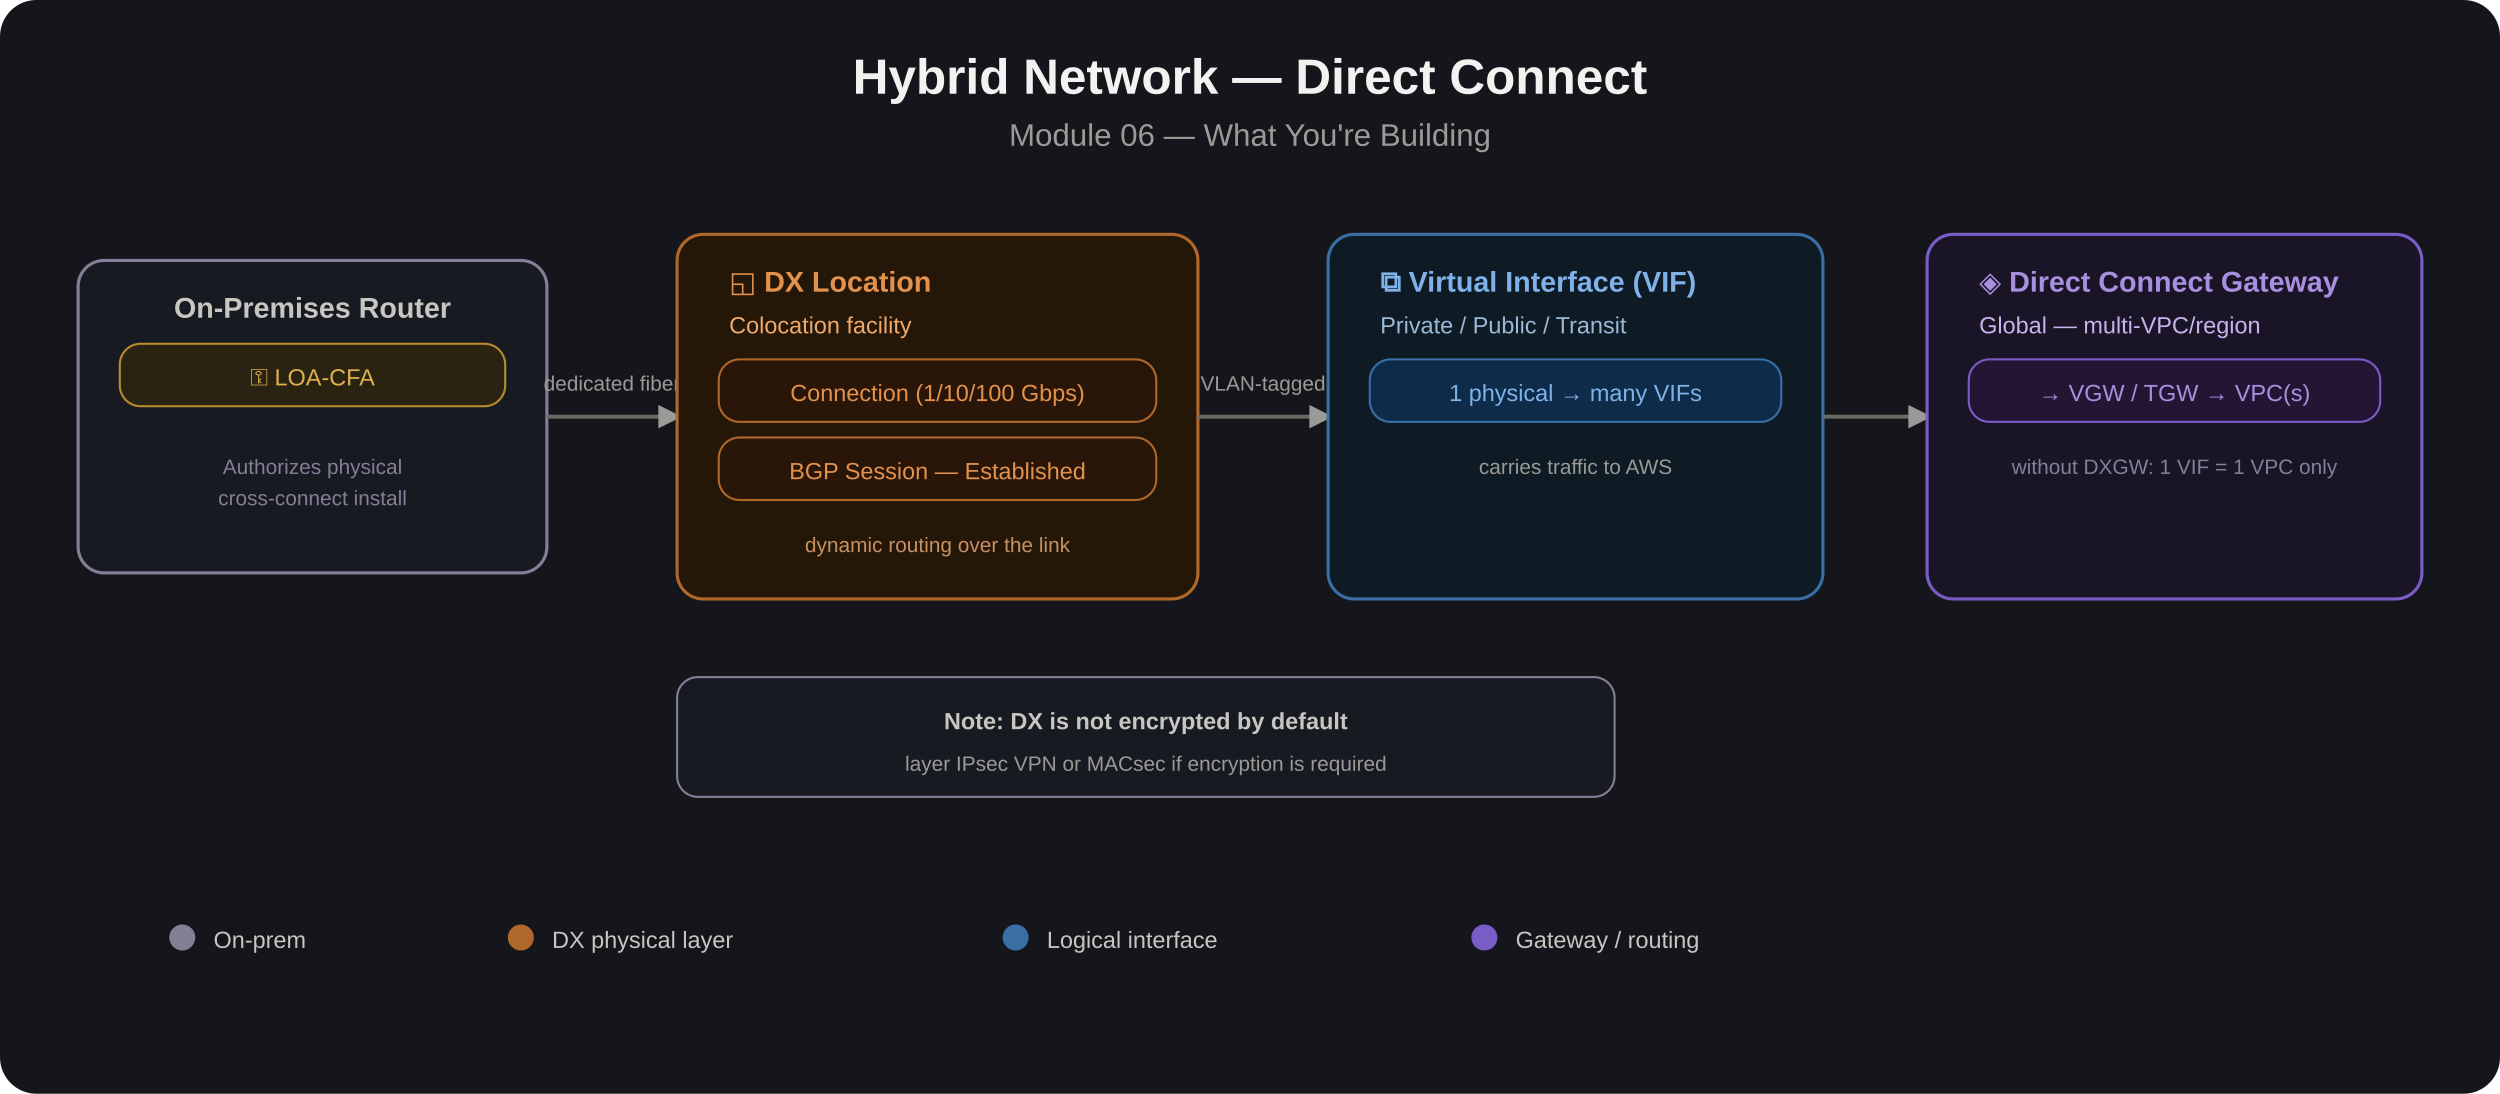
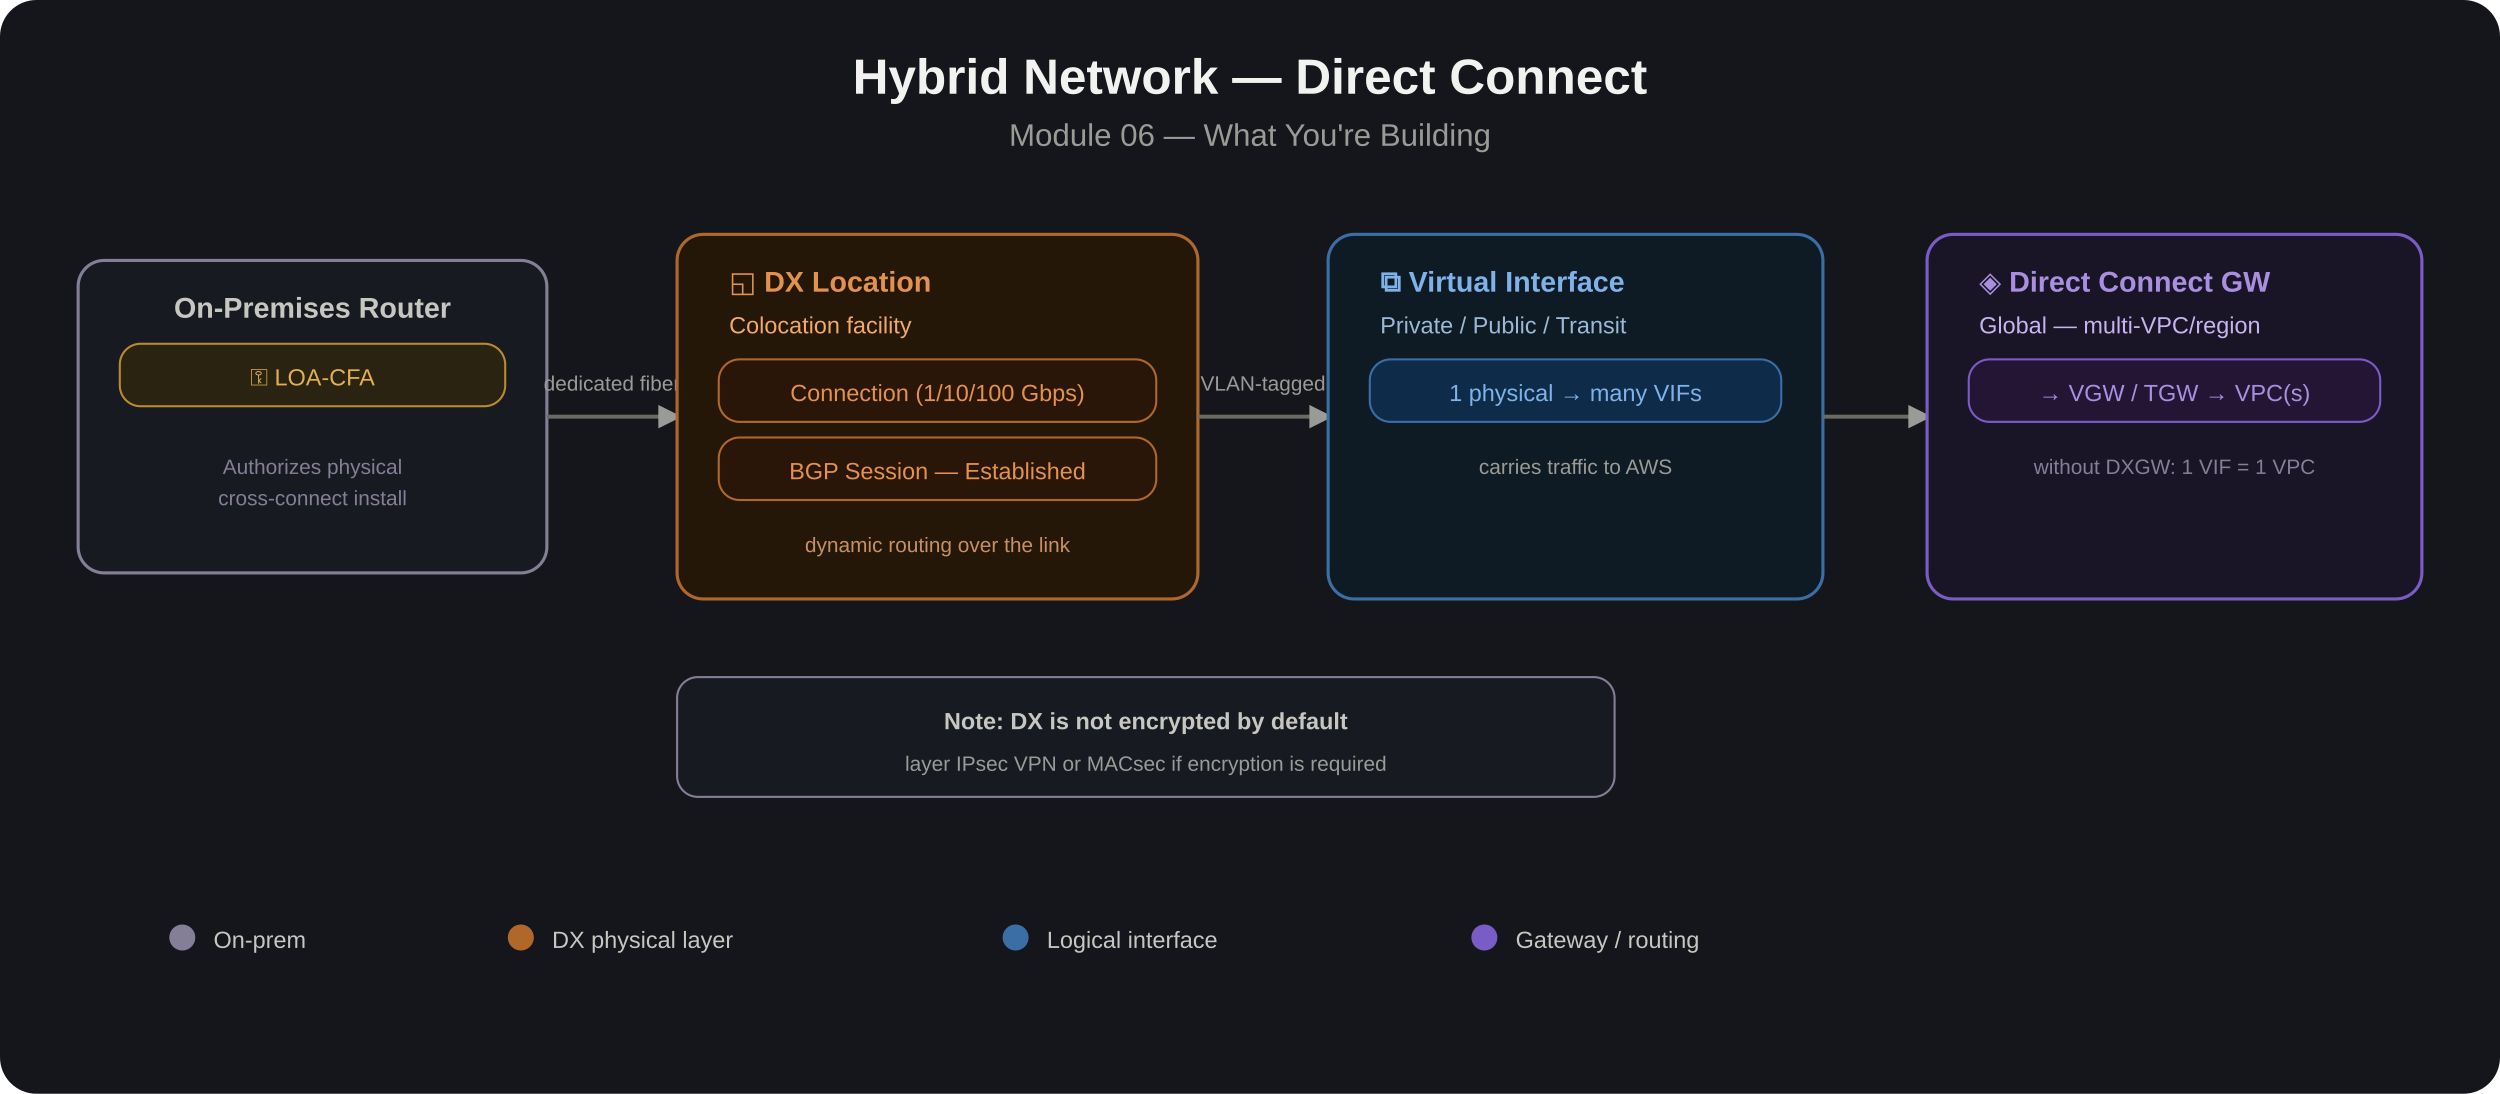
<svg xmlns="http://www.w3.org/2000/svg" width="960" height="420" viewBox="0 0 960 420" font-family="Arial, Helvetica, sans-serif">
  <rect width="960" height="420" rx="14" fill="#14161B" />
  <text x="480" y="36" text-anchor="middle" font-size="19" font-weight="bold" fill="#F2F2F0">Hybrid Network — Direct Connect</text>
  <text x="480" y="56" text-anchor="middle" font-size="12" fill="#9A9A96">Module 06 — What You're Building</text>
  <rect x="30" y="100" width="180" height="120" rx="10" fill="#181A22" stroke="#847E96" stroke-width="1.2" />
  <text x="120" y="122" text-anchor="middle" font-size="11" font-weight="bold" fill="#C7C7C2">On-Premises Router</text>
  <rect x="46" y="132" width="148" height="24" rx="8" fill="#2A2312" stroke="#B98A2E" stroke-width="0.8" />
  <text x="120" y="148" text-anchor="middle" font-size="9" fill="#E2B04E">⚿ LOA-CFA</text>
  <text x="120" y="182" text-anchor="middle" font-size="8" fill="#847E96">Authorizes physical</text>
  <text x="120" y="194" text-anchor="middle" font-size="8" fill="#847E96">cross-connect install</text>
  <line x1="210" y1="160" x2="260" y2="160" stroke="#6B6B66" stroke-width="1.5" marker-end="url(#arrow)" />
  <text x="235" y="150" text-anchor="middle" font-size="8" fill="#9A9A96">dedicated fiber</text>
  <rect x="260" y="90" width="200" height="140" rx="10" fill="#241708" stroke="#B0672A" stroke-width="1.2" />
  <text x="280" y="112" font-size="11" font-weight="bold" fill="#E2924C">◱ DX Location</text>
  <text x="280" y="128" font-size="9" fill="#F0A96A">Colocation facility</text>
  <rect x="276" y="138" width="168" height="24" rx="8" fill="#2A1608" stroke="#B0672A" stroke-width="0.8" />
  <text x="360" y="154" text-anchor="middle" font-size="9" fill="#E2924C">Connection (1/10/100 Gbps)</text>
  <rect x="276" y="168" width="168" height="24" rx="8" fill="#2A1608" stroke="#B0672A" stroke-width="0.8" />
  <text x="360" y="184" text-anchor="middle" font-size="9" fill="#E2924C">BGP Session — Established</text>
  <text x="360" y="212" text-anchor="middle" font-size="8" fill="#C79063">dynamic routing over the link</text>
  <line x1="460" y1="160" x2="510" y2="160" stroke="#6B6B66" stroke-width="1.5" marker-end="url(#arrow)" />
  <text x="485" y="150" text-anchor="middle" font-size="8" fill="#9A9A96">VLAN-tagged</text>
  <rect x="510" y="90" width="190" height="140" rx="10" fill="#0E1A24" stroke="#3A6EA5" stroke-width="1.2" />
-   <text x="530" y="112" font-size="11" font-weight="bold" fill="#7FB2E8">⧉ Virtual Interface (VIF)</text>
+   <text x="530" y="112" font-size="11" font-weight="bold" fill="#7FB2E8">⧉ Virtual Interface</text>
  <text x="530" y="128" font-size="9" fill="#9BB9D6">Private / Public / Transit</text>
  <rect x="526" y="138" width="158" height="24" rx="8" fill="#0E2C4A" stroke="#3A6EA5" stroke-width="0.8" />
  <text x="605" y="154" text-anchor="middle" font-size="9" fill="#7FB2E8">1 physical → many VIFs</text>
  <text x="605" y="182" text-anchor="middle" font-size="8" fill="#9A9A96">carries traffic to AWS</text>
  <line x1="700" y1="160" x2="740" y2="160" stroke="#6B6B66" stroke-width="1.5" marker-end="url(#arrow)" />
  <rect x="740" y="90" width="190" height="140" rx="10" fill="#1A1526" stroke="#7A5CC7" stroke-width="1.2" />
-   <text x="760" y="112" font-size="11" font-weight="bold" fill="#A98FE0">◈ Direct Connect Gateway</text>
+   <text x="760" y="112" font-size="11" font-weight="bold" fill="#A98FE0">◈ Direct Connect GW</text>
  <text x="760" y="128" font-size="9" fill="#C6B4EE">Global — multi-VPC/region</text>
  <rect x="756" y="138" width="158" height="24" rx="8" fill="#241534" stroke="#7A5CC7" stroke-width="0.8" />
  <text x="835" y="154" text-anchor="middle" font-size="9" fill="#A98FE0">→ VGW / TGW → VPC(s)</text>
-   <text x="835" y="182" text-anchor="middle" font-size="8" fill="#847E96">without DXGW: 1 VIF = 1 VPC only</text>
+   <text x="835" y="182" text-anchor="middle" font-size="8" fill="#847E96">without DXGW: 1 VIF = 1 VPC</text>
  <rect x="260" y="260" width="360" height="46" rx="8" fill="#181A22" stroke="#847E96" stroke-width="0.8" />
  <text x="440" y="280" text-anchor="middle" font-size="9" font-weight="bold" fill="#C7C7C2">Note: DX is not encrypted by default</text>
  <text x="440" y="296" text-anchor="middle" font-size="8" fill="#9A9A96">layer IPsec VPN or MACsec if encryption is required</text>
  <circle cx="70" cy="360" r="5" fill="#847E96" />
  <text x="82" y="364" font-size="9" fill="#C7C7C2">On-prem</text>
  <circle cx="200" cy="360" r="5" fill="#B0672A" />
  <text x="212" y="364" font-size="9" fill="#C7C7C2">DX physical layer</text>
  <circle cx="390" cy="360" r="5" fill="#3A6EA5" />
  <text x="402" y="364" font-size="9" fill="#C7C7C2">Logical interface</text>
  <circle cx="570" cy="360" r="5" fill="#7A5CC7" />
  <text x="582" y="364" font-size="9" fill="#C7C7C2">Gateway / routing</text>
  <defs>
    <marker id="arrow" viewBox="0 0 10 10" refX="8" refY="5" markerWidth="6" markerHeight="6" orient="auto-start-reverse">
      <path d="M0,0 L10,5 L0,10 Z" fill="#9A9A96" />
    </marker>
  </defs>
</svg>
